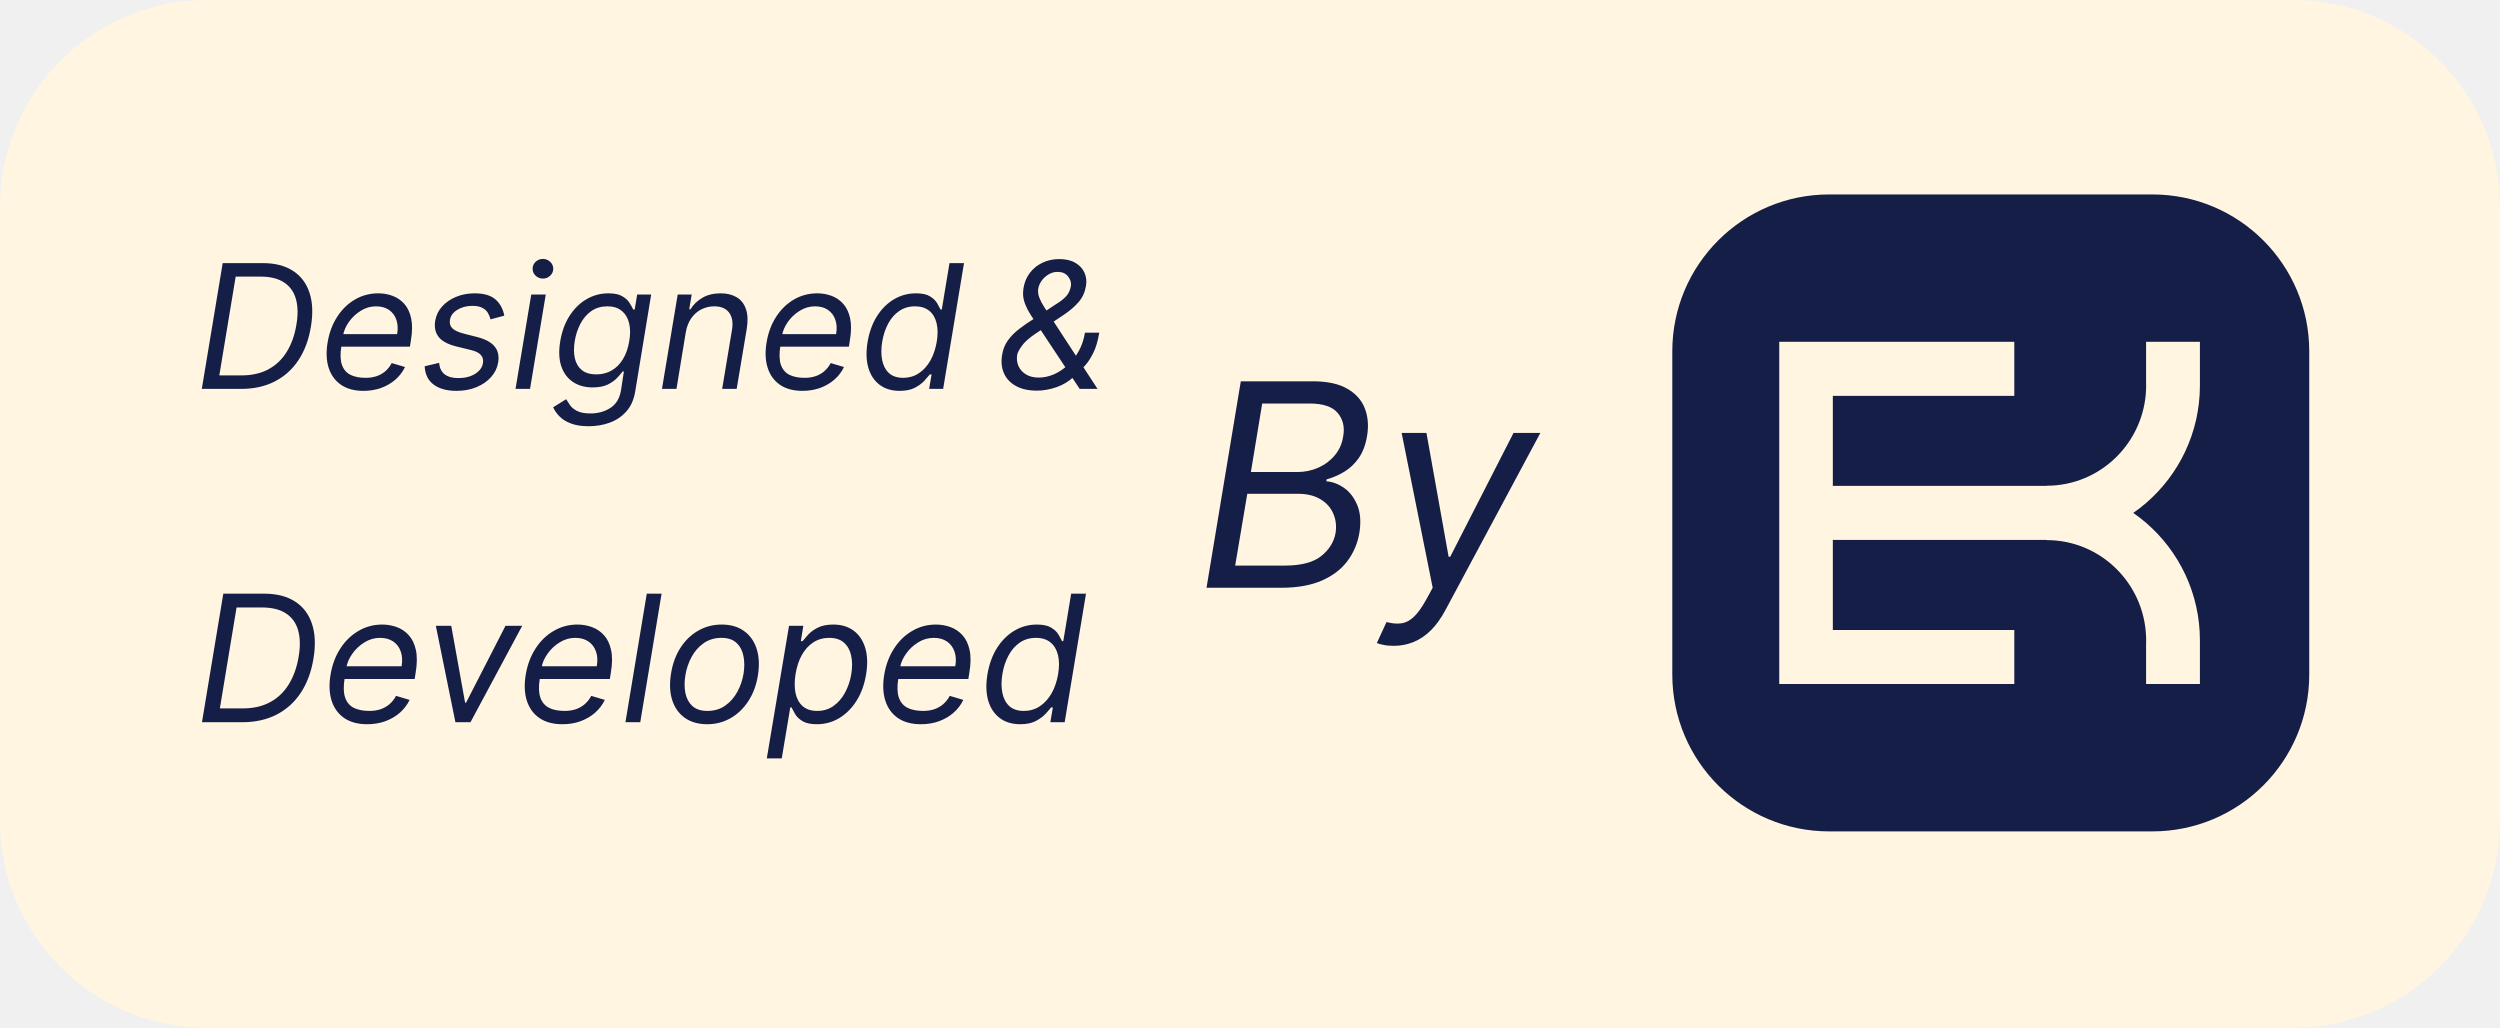
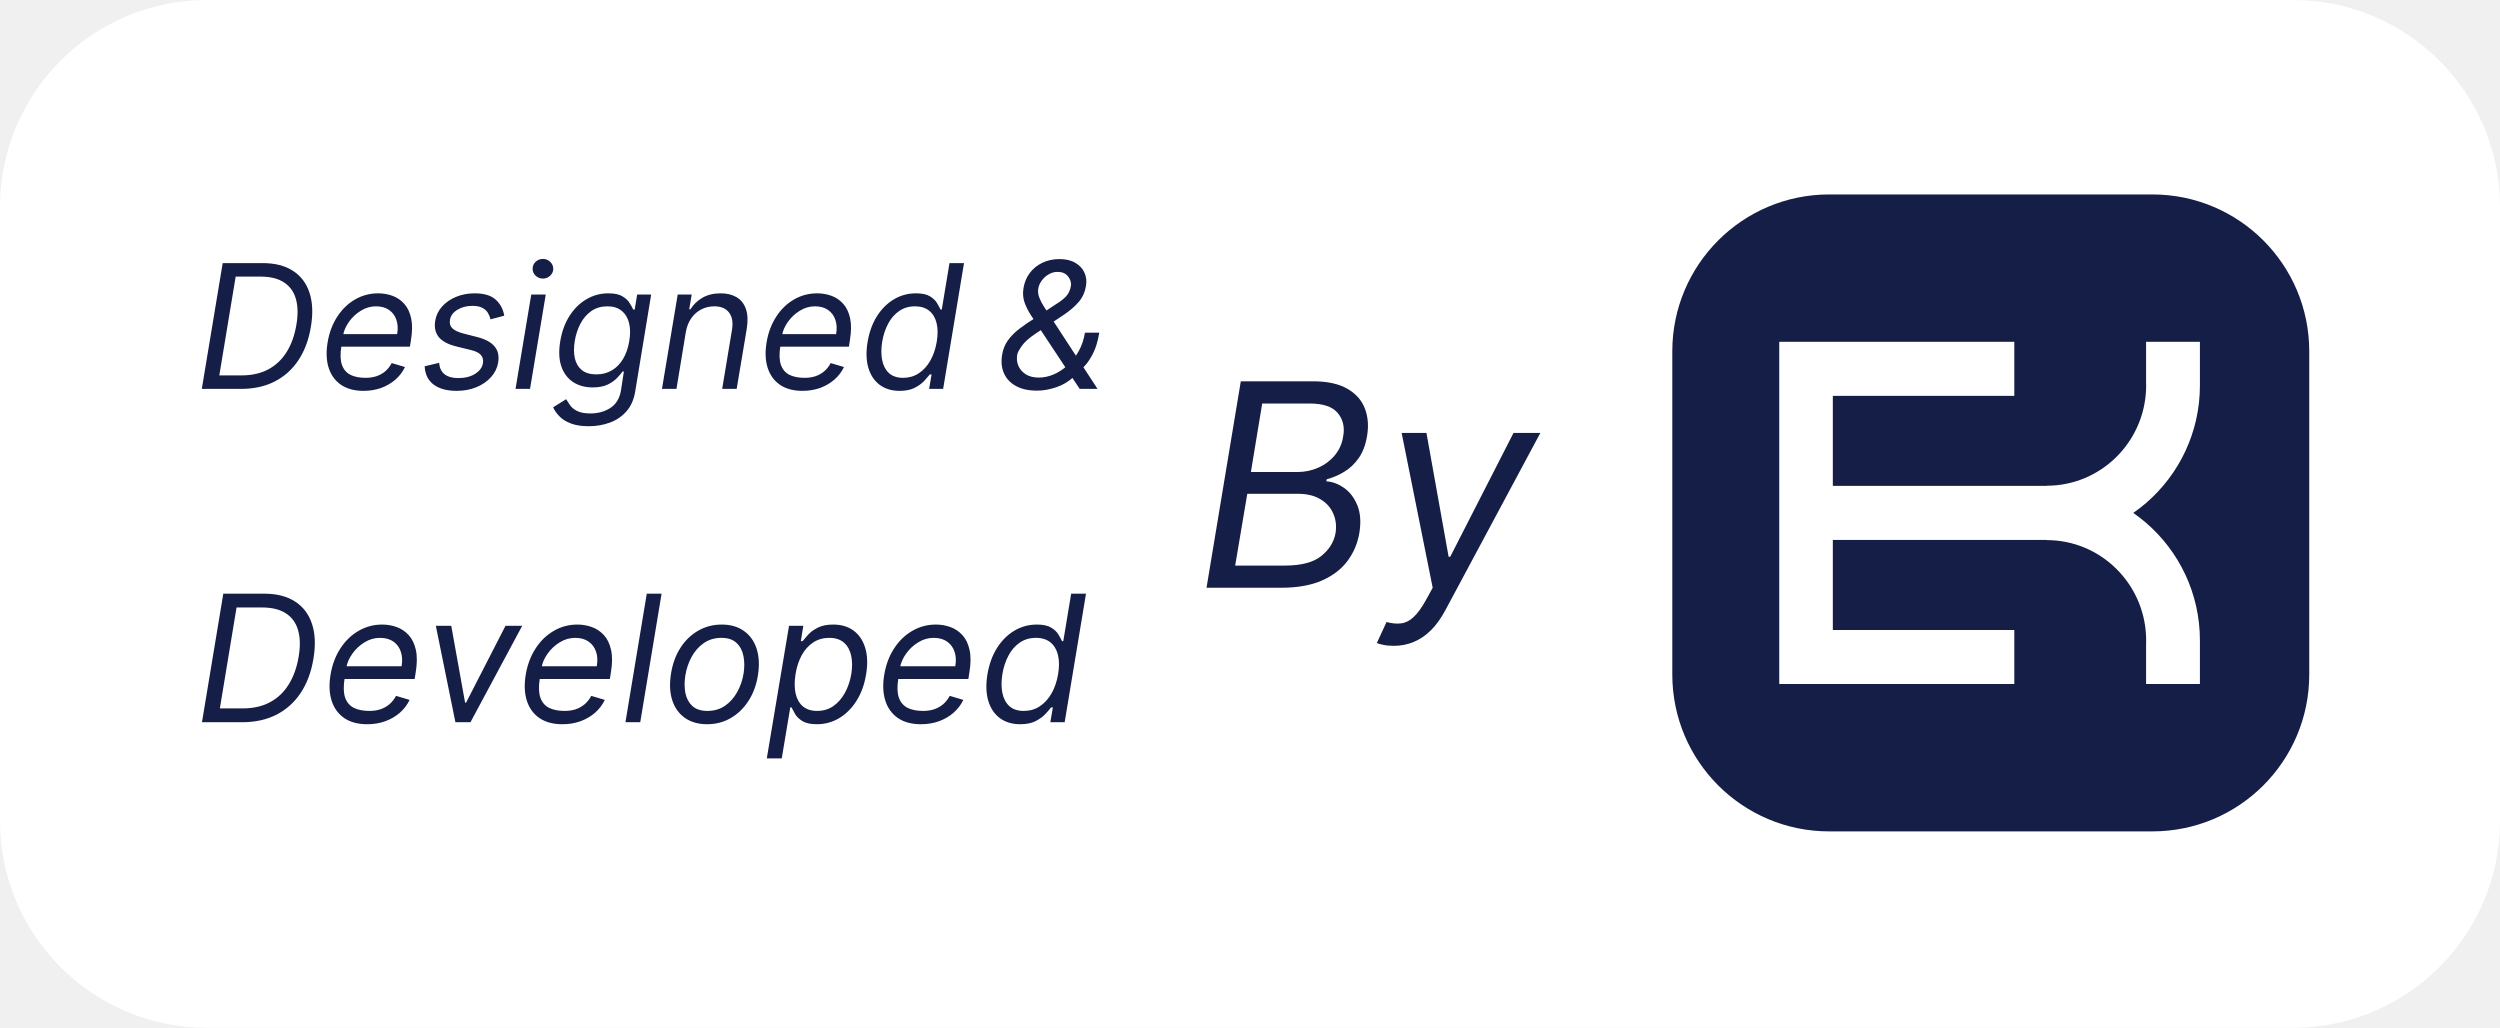
<svg xmlns="http://www.w3.org/2000/svg" width="90" height="37" viewBox="0 0 90 37" fill="none">
-   <rect width="90" height="37" rx="7.452" fill="#FFF5E0" />
+   <rect width="90" height="37" rx="7.452" fill="#FFFFFF" />
  <path d="M8.68 14H7.265L8.017 9.472H9.459C9.898 9.472 10.26 9.564 10.544 9.748C10.83 9.932 11.029 10.195 11.141 10.537C11.255 10.879 11.272 11.288 11.192 11.762C11.116 12.228 10.967 12.628 10.746 12.963C10.526 13.296 10.242 13.553 9.892 13.732C9.544 13.911 9.14 14 8.68 14ZM7.895 13.514H8.698C9.073 13.514 9.395 13.44 9.667 13.293C9.939 13.145 10.159 12.935 10.325 12.662C10.493 12.39 10.608 12.066 10.67 11.692C10.732 11.332 10.726 11.023 10.653 10.765C10.581 10.506 10.438 10.307 10.226 10.168C10.015 10.028 9.733 9.958 9.379 9.958H8.484L7.895 13.514ZM13.085 14.071C12.759 14.071 12.49 13.998 12.278 13.854C12.066 13.708 11.918 13.505 11.833 13.244C11.749 12.981 11.736 12.676 11.794 12.328C11.851 11.98 11.965 11.674 12.136 11.409C12.307 11.142 12.52 10.934 12.775 10.785C13.03 10.635 13.31 10.56 13.616 10.56C13.793 10.56 13.963 10.589 14.126 10.648C14.29 10.707 14.431 10.803 14.551 10.935C14.67 11.067 14.754 11.241 14.801 11.457C14.848 11.674 14.845 11.941 14.792 12.258L14.757 12.479H12.139L12.209 12.028H14.297C14.331 11.836 14.322 11.665 14.27 11.515C14.22 11.364 14.132 11.246 14.007 11.159C13.883 11.072 13.726 11.028 13.536 11.028C13.34 11.028 13.157 11.081 12.988 11.188C12.818 11.292 12.677 11.425 12.563 11.585C12.45 11.745 12.379 11.907 12.351 12.072L12.289 12.461C12.245 12.743 12.251 12.967 12.309 13.133C12.368 13.3 12.47 13.42 12.616 13.494C12.762 13.566 12.945 13.602 13.165 13.602C13.305 13.602 13.434 13.583 13.551 13.544C13.669 13.505 13.775 13.446 13.868 13.368C13.96 13.288 14.039 13.189 14.102 13.071L14.58 13.213C14.498 13.384 14.384 13.534 14.237 13.664C14.091 13.792 13.92 13.892 13.724 13.965C13.529 14.035 13.316 14.071 13.085 14.071ZM18.154 11.364L17.659 11.497C17.641 11.418 17.61 11.341 17.566 11.267C17.523 11.192 17.457 11.131 17.367 11.084C17.278 11.035 17.157 11.011 17.004 11.011C16.796 11.011 16.616 11.059 16.462 11.154C16.309 11.249 16.221 11.369 16.199 11.515C16.177 11.643 16.207 11.745 16.288 11.822C16.369 11.899 16.504 11.961 16.695 12.01L17.181 12.134C17.473 12.209 17.681 12.322 17.805 12.472C17.93 12.621 17.973 12.815 17.933 13.054C17.9 13.248 17.816 13.422 17.678 13.575C17.541 13.729 17.366 13.85 17.152 13.938C16.939 14.027 16.7 14.071 16.438 14.071C16.089 14.071 15.813 13.996 15.611 13.845C15.409 13.693 15.302 13.474 15.288 13.186L15.81 13.062C15.823 13.244 15.888 13.381 16.005 13.474C16.123 13.565 16.288 13.611 16.5 13.611C16.743 13.611 16.946 13.559 17.108 13.456C17.27 13.351 17.362 13.226 17.384 13.08C17.407 12.961 17.383 12.861 17.314 12.782C17.246 12.702 17.128 12.642 16.96 12.603L16.42 12.47C16.12 12.395 15.909 12.28 15.788 12.125C15.669 11.97 15.629 11.776 15.669 11.541C15.701 11.35 15.784 11.18 15.916 11.033C16.05 10.885 16.218 10.77 16.42 10.686C16.624 10.602 16.845 10.56 17.084 10.56C17.42 10.56 17.671 10.633 17.838 10.781C18.004 10.927 18.11 11.121 18.154 11.364ZM18.559 14L19.125 10.604H19.647L19.081 14H18.559ZM19.545 10.029C19.443 10.029 19.356 9.994 19.282 9.925C19.21 9.856 19.174 9.772 19.174 9.675C19.174 9.578 19.21 9.495 19.282 9.425C19.356 9.356 19.443 9.321 19.545 9.321C19.647 9.321 19.734 9.356 19.806 9.425C19.88 9.495 19.917 9.578 19.917 9.675C19.917 9.772 19.88 9.856 19.806 9.925C19.734 9.994 19.647 10.029 19.545 10.029ZM21.195 15.344C20.942 15.344 20.729 15.312 20.558 15.247C20.387 15.184 20.25 15.1 20.147 14.995C20.044 14.892 19.966 14.781 19.913 14.663L20.381 14.371C20.417 14.433 20.463 14.504 20.519 14.584C20.575 14.665 20.659 14.735 20.773 14.794C20.888 14.854 21.049 14.884 21.257 14.884C21.53 14.884 21.769 14.818 21.974 14.685C22.178 14.553 22.305 14.345 22.354 14.062L22.46 13.372H22.416C22.369 13.434 22.303 13.511 22.219 13.602C22.135 13.692 22.022 13.772 21.881 13.843C21.739 13.912 21.558 13.947 21.337 13.947C21.061 13.947 20.825 13.882 20.629 13.752C20.433 13.623 20.292 13.434 20.207 13.186C20.123 12.939 20.11 12.638 20.169 12.284C20.227 11.936 20.337 11.633 20.501 11.375C20.666 11.116 20.869 10.915 21.111 10.774C21.353 10.631 21.617 10.56 21.903 10.56C22.124 10.56 22.293 10.596 22.411 10.67C22.531 10.742 22.618 10.825 22.672 10.918C22.727 11.009 22.768 11.084 22.796 11.143H22.849L22.938 10.604H23.442L22.867 14.097C22.818 14.389 22.713 14.627 22.551 14.809C22.388 14.993 22.189 15.128 21.954 15.214C21.718 15.301 21.465 15.344 21.195 15.344ZM21.469 13.478C21.677 13.478 21.862 13.43 22.024 13.335C22.188 13.239 22.324 13.101 22.431 12.921C22.539 12.741 22.613 12.526 22.654 12.275C22.696 12.031 22.693 11.815 22.646 11.627C22.599 11.44 22.509 11.294 22.378 11.188C22.248 11.081 22.078 11.028 21.867 11.028C21.645 11.028 21.452 11.084 21.29 11.196C21.13 11.308 20.999 11.459 20.899 11.647C20.799 11.836 20.729 12.045 20.691 12.275C20.653 12.511 20.654 12.72 20.695 12.901C20.737 13.081 20.821 13.222 20.948 13.326C21.076 13.427 21.25 13.478 21.469 13.478ZM24.689 11.957L24.353 14H23.831L24.397 10.604H24.901L24.812 11.134H24.857C24.963 10.962 25.107 10.823 25.288 10.719C25.469 10.613 25.688 10.56 25.945 10.56C26.172 10.56 26.363 10.607 26.52 10.701C26.677 10.794 26.788 10.935 26.853 11.126C26.92 11.314 26.929 11.553 26.882 11.842L26.52 14H25.998L26.351 11.877C26.396 11.612 26.361 11.404 26.247 11.254C26.136 11.104 25.958 11.028 25.715 11.028C25.547 11.028 25.391 11.064 25.248 11.137C25.107 11.209 24.986 11.314 24.888 11.453C24.79 11.591 24.724 11.759 24.689 11.957ZM28.888 14.071C28.562 14.071 28.293 13.998 28.081 13.854C27.869 13.708 27.721 13.505 27.637 13.244C27.553 12.981 27.539 12.676 27.597 12.328C27.654 11.98 27.768 11.674 27.939 11.409C28.11 11.142 28.323 10.934 28.578 10.785C28.834 10.635 29.114 10.56 29.419 10.56C29.596 10.56 29.766 10.589 29.93 10.648C30.093 10.707 30.235 10.803 30.354 10.935C30.473 11.067 30.557 11.241 30.604 11.457C30.651 11.674 30.648 11.941 30.595 12.258L30.56 12.479H27.942L28.012 12.028H30.1C30.134 11.836 30.125 11.665 30.073 11.515C30.023 11.364 29.935 11.246 29.81 11.159C29.686 11.072 29.529 11.028 29.339 11.028C29.143 11.028 28.96 11.081 28.791 11.188C28.621 11.292 28.48 11.425 28.366 11.585C28.253 11.745 28.182 11.907 28.154 12.072L28.092 12.461C28.048 12.743 28.055 12.967 28.112 13.133C28.171 13.3 28.273 13.42 28.419 13.494C28.565 13.566 28.748 13.602 28.968 13.602C29.108 13.602 29.237 13.583 29.355 13.544C29.473 13.505 29.578 13.446 29.671 13.368C29.764 13.288 29.842 13.189 29.905 13.071L30.383 13.213C30.302 13.384 30.188 13.534 30.04 13.664C29.894 13.792 29.723 13.892 29.527 13.965C29.332 14.035 29.119 14.071 28.888 14.071ZM32.387 14.071C32.103 14.071 31.864 13.999 31.671 13.856C31.478 13.712 31.341 13.508 31.262 13.246C31.184 12.982 31.174 12.67 31.233 12.311C31.293 11.954 31.406 11.645 31.571 11.382C31.738 11.12 31.942 10.917 32.184 10.774C32.425 10.631 32.689 10.56 32.975 10.56C33.196 10.56 33.365 10.596 33.482 10.67C33.599 10.742 33.685 10.825 33.738 10.918C33.791 11.009 33.832 11.084 33.86 11.143H33.904L34.182 9.472H34.704L33.953 14H33.448L33.537 13.478H33.475C33.426 13.54 33.358 13.618 33.272 13.713C33.185 13.805 33.07 13.889 32.927 13.962C32.785 14.035 32.605 14.071 32.387 14.071ZM32.515 13.602C32.725 13.602 32.912 13.547 33.077 13.438C33.244 13.328 33.382 13.175 33.493 12.981C33.603 12.785 33.68 12.558 33.723 12.302C33.765 12.048 33.764 11.826 33.718 11.636C33.672 11.445 33.585 11.296 33.455 11.19C33.325 11.082 33.154 11.028 32.94 11.028C32.72 11.028 32.529 11.085 32.367 11.199C32.205 11.311 32.073 11.463 31.971 11.656C31.87 11.848 31.799 12.063 31.759 12.302C31.719 12.544 31.719 12.763 31.757 12.961C31.795 13.157 31.876 13.313 32 13.43C32.126 13.544 32.297 13.602 32.515 13.602ZM37.333 14.063C37.029 14.063 36.775 14.008 36.574 13.896C36.372 13.785 36.228 13.632 36.142 13.437C36.056 13.243 36.034 13.021 36.077 12.771C36.107 12.578 36.175 12.407 36.282 12.258C36.389 12.107 36.526 11.968 36.693 11.84C36.861 11.71 37.05 11.581 37.261 11.451L38.011 10.954C38.155 10.868 38.275 10.776 38.37 10.678C38.465 10.581 38.526 10.453 38.553 10.294C38.571 10.177 38.537 10.063 38.451 9.953C38.367 9.843 38.241 9.788 38.074 9.788C37.956 9.788 37.848 9.818 37.748 9.879C37.649 9.937 37.566 10.013 37.5 10.104C37.435 10.195 37.395 10.288 37.378 10.385C37.36 10.493 37.372 10.602 37.414 10.712C37.456 10.822 37.515 10.935 37.59 11.051C37.666 11.166 37.742 11.284 37.821 11.406L39.511 14H38.869L37.468 11.885C37.339 11.689 37.221 11.511 37.116 11.352C37.012 11.192 36.934 11.035 36.881 10.88C36.828 10.724 36.816 10.556 36.845 10.376C36.878 10.168 36.953 9.986 37.071 9.829C37.19 9.671 37.34 9.548 37.523 9.461C37.706 9.372 37.911 9.327 38.137 9.327C38.369 9.327 38.561 9.372 38.713 9.463C38.867 9.552 38.976 9.67 39.041 9.818C39.107 9.964 39.125 10.123 39.095 10.294C39.059 10.516 38.972 10.708 38.833 10.87C38.694 11.032 38.52 11.183 38.309 11.325L37.279 12.012C37.045 12.167 36.879 12.317 36.779 12.461C36.681 12.604 36.628 12.707 36.619 12.771C36.595 12.915 36.61 13.05 36.664 13.175C36.72 13.3 36.809 13.401 36.933 13.478C37.058 13.555 37.212 13.593 37.396 13.593C37.571 13.593 37.747 13.556 37.925 13.483C38.102 13.407 38.27 13.299 38.426 13.157C38.585 13.016 38.719 12.845 38.831 12.646C38.942 12.448 39.018 12.224 39.059 11.975H39.574C39.523 12.283 39.448 12.533 39.348 12.726C39.25 12.917 39.149 13.068 39.045 13.178C38.943 13.286 38.86 13.37 38.797 13.431C38.774 13.453 38.75 13.476 38.725 13.498C38.699 13.521 38.675 13.544 38.652 13.566C38.476 13.733 38.267 13.858 38.026 13.941C37.785 14.023 37.554 14.063 37.333 14.063ZM8.717 26H7.271L8.039 21.372H9.513C9.962 21.372 10.331 21.467 10.622 21.655C10.914 21.843 11.118 22.112 11.232 22.462C11.348 22.811 11.365 23.228 11.284 23.713C11.206 24.189 11.054 24.598 10.828 24.94C10.603 25.281 10.312 25.543 9.955 25.727C9.6 25.909 9.187 26 8.717 26ZM7.915 25.503H8.735C9.118 25.503 9.448 25.428 9.725 25.277C10.004 25.126 10.228 24.912 10.398 24.633C10.57 24.354 10.688 24.024 10.751 23.641C10.814 23.273 10.808 22.958 10.733 22.694C10.659 22.429 10.514 22.226 10.297 22.084C10.081 21.941 9.793 21.869 9.431 21.869H8.516L7.915 25.503ZM13.218 26.072C12.885 26.072 12.611 25.998 12.393 25.851C12.177 25.702 12.025 25.494 11.939 25.227C11.854 24.959 11.84 24.647 11.899 24.292C11.957 23.936 12.074 23.623 12.249 23.352C12.424 23.079 12.641 22.867 12.902 22.715C13.162 22.561 13.449 22.484 13.761 22.484C13.941 22.484 14.115 22.514 14.283 22.575C14.45 22.635 14.594 22.733 14.716 22.868C14.838 23.002 14.924 23.18 14.972 23.401C15.02 23.623 15.017 23.896 14.963 24.22L14.927 24.445H12.251L12.323 23.985H14.457C14.491 23.789 14.482 23.614 14.429 23.46C14.378 23.307 14.289 23.185 14.161 23.096C14.034 23.008 13.873 22.963 13.679 22.963C13.479 22.963 13.292 23.017 13.119 23.126C12.946 23.233 12.801 23.368 12.685 23.533C12.569 23.695 12.497 23.861 12.468 24.03L12.405 24.427C12.36 24.715 12.366 24.944 12.425 25.114C12.485 25.285 12.59 25.407 12.739 25.483C12.888 25.556 13.075 25.593 13.3 25.593C13.443 25.593 13.575 25.574 13.695 25.535C13.816 25.494 13.923 25.434 14.018 25.354C14.113 25.272 14.193 25.172 14.258 25.051L14.746 25.196C14.663 25.37 14.546 25.524 14.396 25.657C14.246 25.788 14.072 25.89 13.871 25.964C13.672 26.036 13.455 26.072 13.218 26.072ZM18.799 22.529L16.937 26H16.395L15.69 22.529H16.245L16.743 25.295H16.779L18.198 22.529H18.799ZM20.246 26.072C19.913 26.072 19.638 25.998 19.421 25.851C19.204 25.702 19.053 25.494 18.967 25.227C18.881 24.959 18.868 24.647 18.926 24.292C18.985 23.936 19.102 23.623 19.277 23.352C19.451 23.079 19.669 22.867 19.93 22.715C20.19 22.561 20.477 22.484 20.788 22.484C20.969 22.484 21.143 22.514 21.31 22.575C21.477 22.635 21.622 22.733 21.744 22.868C21.866 23.002 21.951 23.18 21.999 23.401C22.048 23.623 22.045 23.896 21.99 24.22L21.954 24.445H19.279L19.351 23.985H21.484C21.519 23.789 21.51 23.614 21.457 23.46C21.406 23.307 21.316 23.185 21.188 23.096C21.062 23.008 20.901 22.963 20.707 22.963C20.507 22.963 20.32 23.017 20.147 23.126C19.973 23.233 19.829 23.368 19.713 23.533C19.597 23.695 19.524 23.861 19.496 24.03L19.433 24.427C19.387 24.715 19.394 24.944 19.453 25.114C19.513 25.285 19.618 25.407 19.767 25.483C19.916 25.556 20.103 25.593 20.327 25.593C20.471 25.593 20.602 25.574 20.723 25.535C20.843 25.494 20.951 25.434 21.046 25.354C21.141 25.272 21.221 25.172 21.285 25.051L21.773 25.196C21.691 25.37 21.574 25.524 21.423 25.657C21.274 25.788 21.099 25.89 20.899 25.964C20.7 26.036 20.483 26.072 20.246 26.072ZM23.817 21.372L23.049 26H22.516L23.284 21.372H23.817ZM25.458 26.072C25.139 26.072 24.872 25.996 24.656 25.844C24.441 25.692 24.288 25.479 24.2 25.205C24.112 24.93 24.098 24.611 24.157 24.247C24.214 23.891 24.328 23.581 24.498 23.318C24.67 23.053 24.883 22.848 25.137 22.703C25.393 22.557 25.675 22.484 25.982 22.484C26.302 22.484 26.568 22.561 26.782 22.715C26.998 22.867 27.15 23.081 27.239 23.356C27.328 23.631 27.343 23.951 27.284 24.319C27.227 24.671 27.111 24.979 26.938 25.243C26.767 25.505 26.553 25.709 26.299 25.855C26.046 26 25.765 26.072 25.458 26.072ZM25.467 25.593C25.711 25.593 25.923 25.531 26.102 25.406C26.283 25.281 26.429 25.116 26.541 24.911C26.654 24.706 26.73 24.485 26.769 24.247C26.805 24.021 26.803 23.811 26.764 23.616C26.725 23.42 26.642 23.263 26.513 23.144C26.385 23.023 26.205 22.963 25.973 22.963C25.729 22.963 25.516 23.026 25.334 23.153C25.153 23.279 25.007 23.446 24.896 23.652C24.784 23.859 24.71 24.081 24.672 24.319C24.636 24.545 24.637 24.755 24.674 24.949C24.713 25.142 24.797 25.298 24.925 25.417C25.055 25.535 25.235 25.593 25.467 25.593ZM27.605 27.302L28.405 22.529H28.92L28.83 23.081H28.893C28.942 23.02 29.008 22.944 29.092 22.85C29.178 22.755 29.293 22.671 29.438 22.597C29.584 22.522 29.77 22.484 29.996 22.484C30.288 22.484 30.533 22.557 30.73 22.703C30.928 22.849 31.067 23.057 31.148 23.325C31.23 23.593 31.24 23.909 31.18 24.274C31.12 24.641 31.005 24.96 30.834 25.23C30.664 25.498 30.456 25.706 30.211 25.853C29.965 25.999 29.698 26.072 29.409 26.072C29.186 26.072 29.013 26.035 28.891 25.962C28.769 25.886 28.68 25.801 28.624 25.706C28.569 25.61 28.526 25.53 28.496 25.467H28.45L28.143 27.302H27.605ZM28.64 24.265C28.598 24.527 28.598 24.758 28.64 24.958C28.684 25.157 28.77 25.313 28.9 25.426C29.031 25.538 29.204 25.593 29.418 25.593C29.64 25.593 29.835 25.535 30.003 25.417C30.172 25.298 30.31 25.138 30.419 24.938C30.529 24.736 30.605 24.512 30.647 24.265C30.686 24.021 30.684 23.801 30.642 23.605C30.6 23.407 30.514 23.252 30.385 23.137C30.255 23.021 30.077 22.963 29.851 22.963C29.634 22.963 29.442 23.018 29.275 23.128C29.11 23.237 28.972 23.389 28.864 23.584C28.757 23.779 28.682 24.006 28.64 24.265ZM33.152 26.072C32.819 26.072 32.544 25.998 32.327 25.851C32.11 25.702 31.959 25.494 31.873 25.227C31.787 24.959 31.774 24.647 31.832 24.292C31.891 23.936 32.008 23.623 32.183 23.352C32.357 23.079 32.575 22.867 32.836 22.715C33.096 22.561 33.383 22.484 33.694 22.484C33.875 22.484 34.049 22.514 34.216 22.575C34.383 22.635 34.528 22.733 34.65 22.868C34.772 23.002 34.857 23.18 34.905 23.401C34.954 23.623 34.951 23.896 34.896 24.22L34.86 24.445H32.185L32.257 23.985H34.39C34.425 23.789 34.416 23.614 34.363 23.46C34.312 23.307 34.222 23.185 34.094 23.096C33.968 23.008 33.807 22.963 33.613 22.963C33.413 22.963 33.226 23.017 33.053 23.126C32.879 23.233 32.735 23.368 32.619 23.533C32.503 23.695 32.43 23.861 32.402 24.03L32.339 24.427C32.293 24.715 32.3 24.944 32.359 25.114C32.419 25.285 32.524 25.407 32.673 25.483C32.822 25.556 33.009 25.593 33.233 25.593C33.376 25.593 33.508 25.574 33.629 25.535C33.749 25.494 33.857 25.434 33.952 25.354C34.047 25.272 34.127 25.172 34.191 25.051L34.679 25.196C34.597 25.37 34.48 25.524 34.329 25.657C34.18 25.788 34.005 25.89 33.805 25.964C33.606 26.036 33.389 26.072 33.152 26.072ZM36.728 26.072C36.437 26.072 36.193 25.999 35.996 25.853C35.798 25.706 35.659 25.498 35.578 25.23C35.498 24.96 35.488 24.641 35.548 24.274C35.61 23.909 35.725 23.593 35.894 23.325C36.064 23.057 36.273 22.849 36.52 22.703C36.767 22.557 37.036 22.484 37.329 22.484C37.555 22.484 37.727 22.522 37.846 22.597C37.967 22.671 38.054 22.755 38.108 22.85C38.163 22.944 38.204 23.02 38.233 23.081H38.278L38.562 21.372H39.096L38.328 26H37.812L37.903 25.467H37.839C37.79 25.53 37.72 25.61 37.632 25.706C37.543 25.801 37.425 25.886 37.279 25.962C37.134 26.035 36.951 26.072 36.728 26.072ZM36.859 25.593C37.073 25.593 37.264 25.538 37.433 25.426C37.603 25.313 37.745 25.157 37.858 24.958C37.971 24.758 38.049 24.527 38.093 24.265C38.136 24.006 38.135 23.779 38.088 23.584C38.041 23.389 37.952 23.237 37.819 23.128C37.687 23.018 37.511 22.963 37.293 22.963C37.068 22.963 36.873 23.021 36.707 23.137C36.542 23.252 36.407 23.407 36.303 23.605C36.199 23.801 36.127 24.021 36.086 24.265C36.045 24.512 36.045 24.736 36.084 24.938C36.123 25.138 36.206 25.298 36.332 25.417C36.46 25.535 36.636 25.593 36.859 25.593Z" fill="#141E46" />
  <path d="M43.435 21.159L44.669 13.727H47.268C47.785 13.727 48.198 13.817 48.505 13.996C48.812 14.172 49.023 14.411 49.137 14.711C49.25 15.008 49.276 15.339 49.213 15.701C49.16 16.021 49.059 16.285 48.912 16.493C48.766 16.701 48.592 16.865 48.389 16.986C48.188 17.107 47.979 17.197 47.761 17.255L47.747 17.327C47.969 17.342 48.183 17.422 48.389 17.567C48.595 17.712 48.753 17.92 48.864 18.191C48.976 18.462 49 18.793 48.937 19.185C48.874 19.558 48.733 19.893 48.512 20.191C48.292 20.488 47.985 20.724 47.591 20.898C47.196 21.072 46.706 21.159 46.121 21.159H43.435ZM44.466 20.361H46.252C46.839 20.361 47.276 20.247 47.562 20.02C47.849 19.79 48.023 19.512 48.081 19.185C48.119 18.934 48.091 18.701 47.997 18.488C47.905 18.273 47.752 18.101 47.536 17.973C47.323 17.843 47.055 17.777 46.731 17.777H44.902L44.466 20.361ZM45.032 16.993H46.702C46.972 16.993 47.227 16.94 47.464 16.834C47.701 16.727 47.899 16.577 48.059 16.384C48.218 16.19 48.318 15.963 48.356 15.701C48.414 15.375 48.349 15.098 48.16 14.87C47.972 14.641 47.631 14.526 47.137 14.526H45.439L45.032 16.993ZM50.176 23.25C50.031 23.25 49.903 23.238 49.792 23.213C49.683 23.192 49.608 23.17 49.567 23.148L49.915 22.393C50.113 22.447 50.29 22.462 50.445 22.44C50.602 22.421 50.751 22.345 50.891 22.212C51.034 22.081 51.183 21.875 51.338 21.595L51.577 21.159L50.459 15.585H51.352L52.15 20.042H52.209L54.487 15.585H55.453L52.034 21.965C51.875 22.263 51.699 22.506 51.508 22.695C51.317 22.883 51.11 23.022 50.888 23.112C50.665 23.204 50.428 23.25 50.176 23.25Z" fill="#141E46" />
  <rect x="60.203" y="7" width="22.93" height="22.93" rx="5.647" fill="#141E46" />
-   <path d="M64.053 12.305H72.515V14.251H65.982V17.492H73.682V17.486C75.612 17.486 77.187 15.942 77.259 14.012C77.261 13.966 77.261 13.92 77.261 13.874C77.261 13.829 77.261 13.783 77.259 13.737V12.305H78.974L79.197 12.305C79.197 12.305 79.197 13.845 79.197 13.873V13.875C79.197 15.569 78.444 17.087 77.259 18.108C77.112 18.235 76.957 18.354 76.797 18.465C76.957 18.576 77.112 18.695 77.259 18.822C78.444 19.843 79.197 21.36 79.197 23.055V23.056C79.197 23.057 79.197 23.057 79.197 23.058V24.625H77.259V23.193C77.261 23.147 77.261 23.102 77.261 23.055C77.261 23.01 77.261 22.964 77.259 22.918C77.187 20.988 75.612 19.444 73.682 19.444L73.682 19.438L65.982 19.438V22.679H72.515V24.625H64.053V22.679L64.053 14.251V12.305Z" fill="#FFF5E0" />
+   <path d="M64.053 12.305H72.515V14.251H65.982V17.492H73.682V17.486C75.612 17.486 77.187 15.942 77.259 14.012C77.261 13.966 77.261 13.92 77.261 13.874C77.261 13.829 77.261 13.783 77.259 13.737V12.305H78.974L79.197 12.305C79.197 12.305 79.197 13.845 79.197 13.873V13.875C79.197 15.569 78.444 17.087 77.259 18.108C77.112 18.235 76.957 18.354 76.797 18.465C76.957 18.576 77.112 18.695 77.259 18.822C78.444 19.843 79.197 21.36 79.197 23.055V23.056C79.197 23.057 79.197 23.057 79.197 23.058V24.625H77.259V23.193C77.261 23.147 77.261 23.102 77.261 23.055C77.261 23.01 77.261 22.964 77.259 22.918C77.187 20.988 75.612 19.444 73.682 19.444L73.682 19.438L65.982 19.438V22.679H72.515V24.625H64.053V22.679L64.053 14.251V12.305Z" fill="#FFFFFF" />
</svg>
